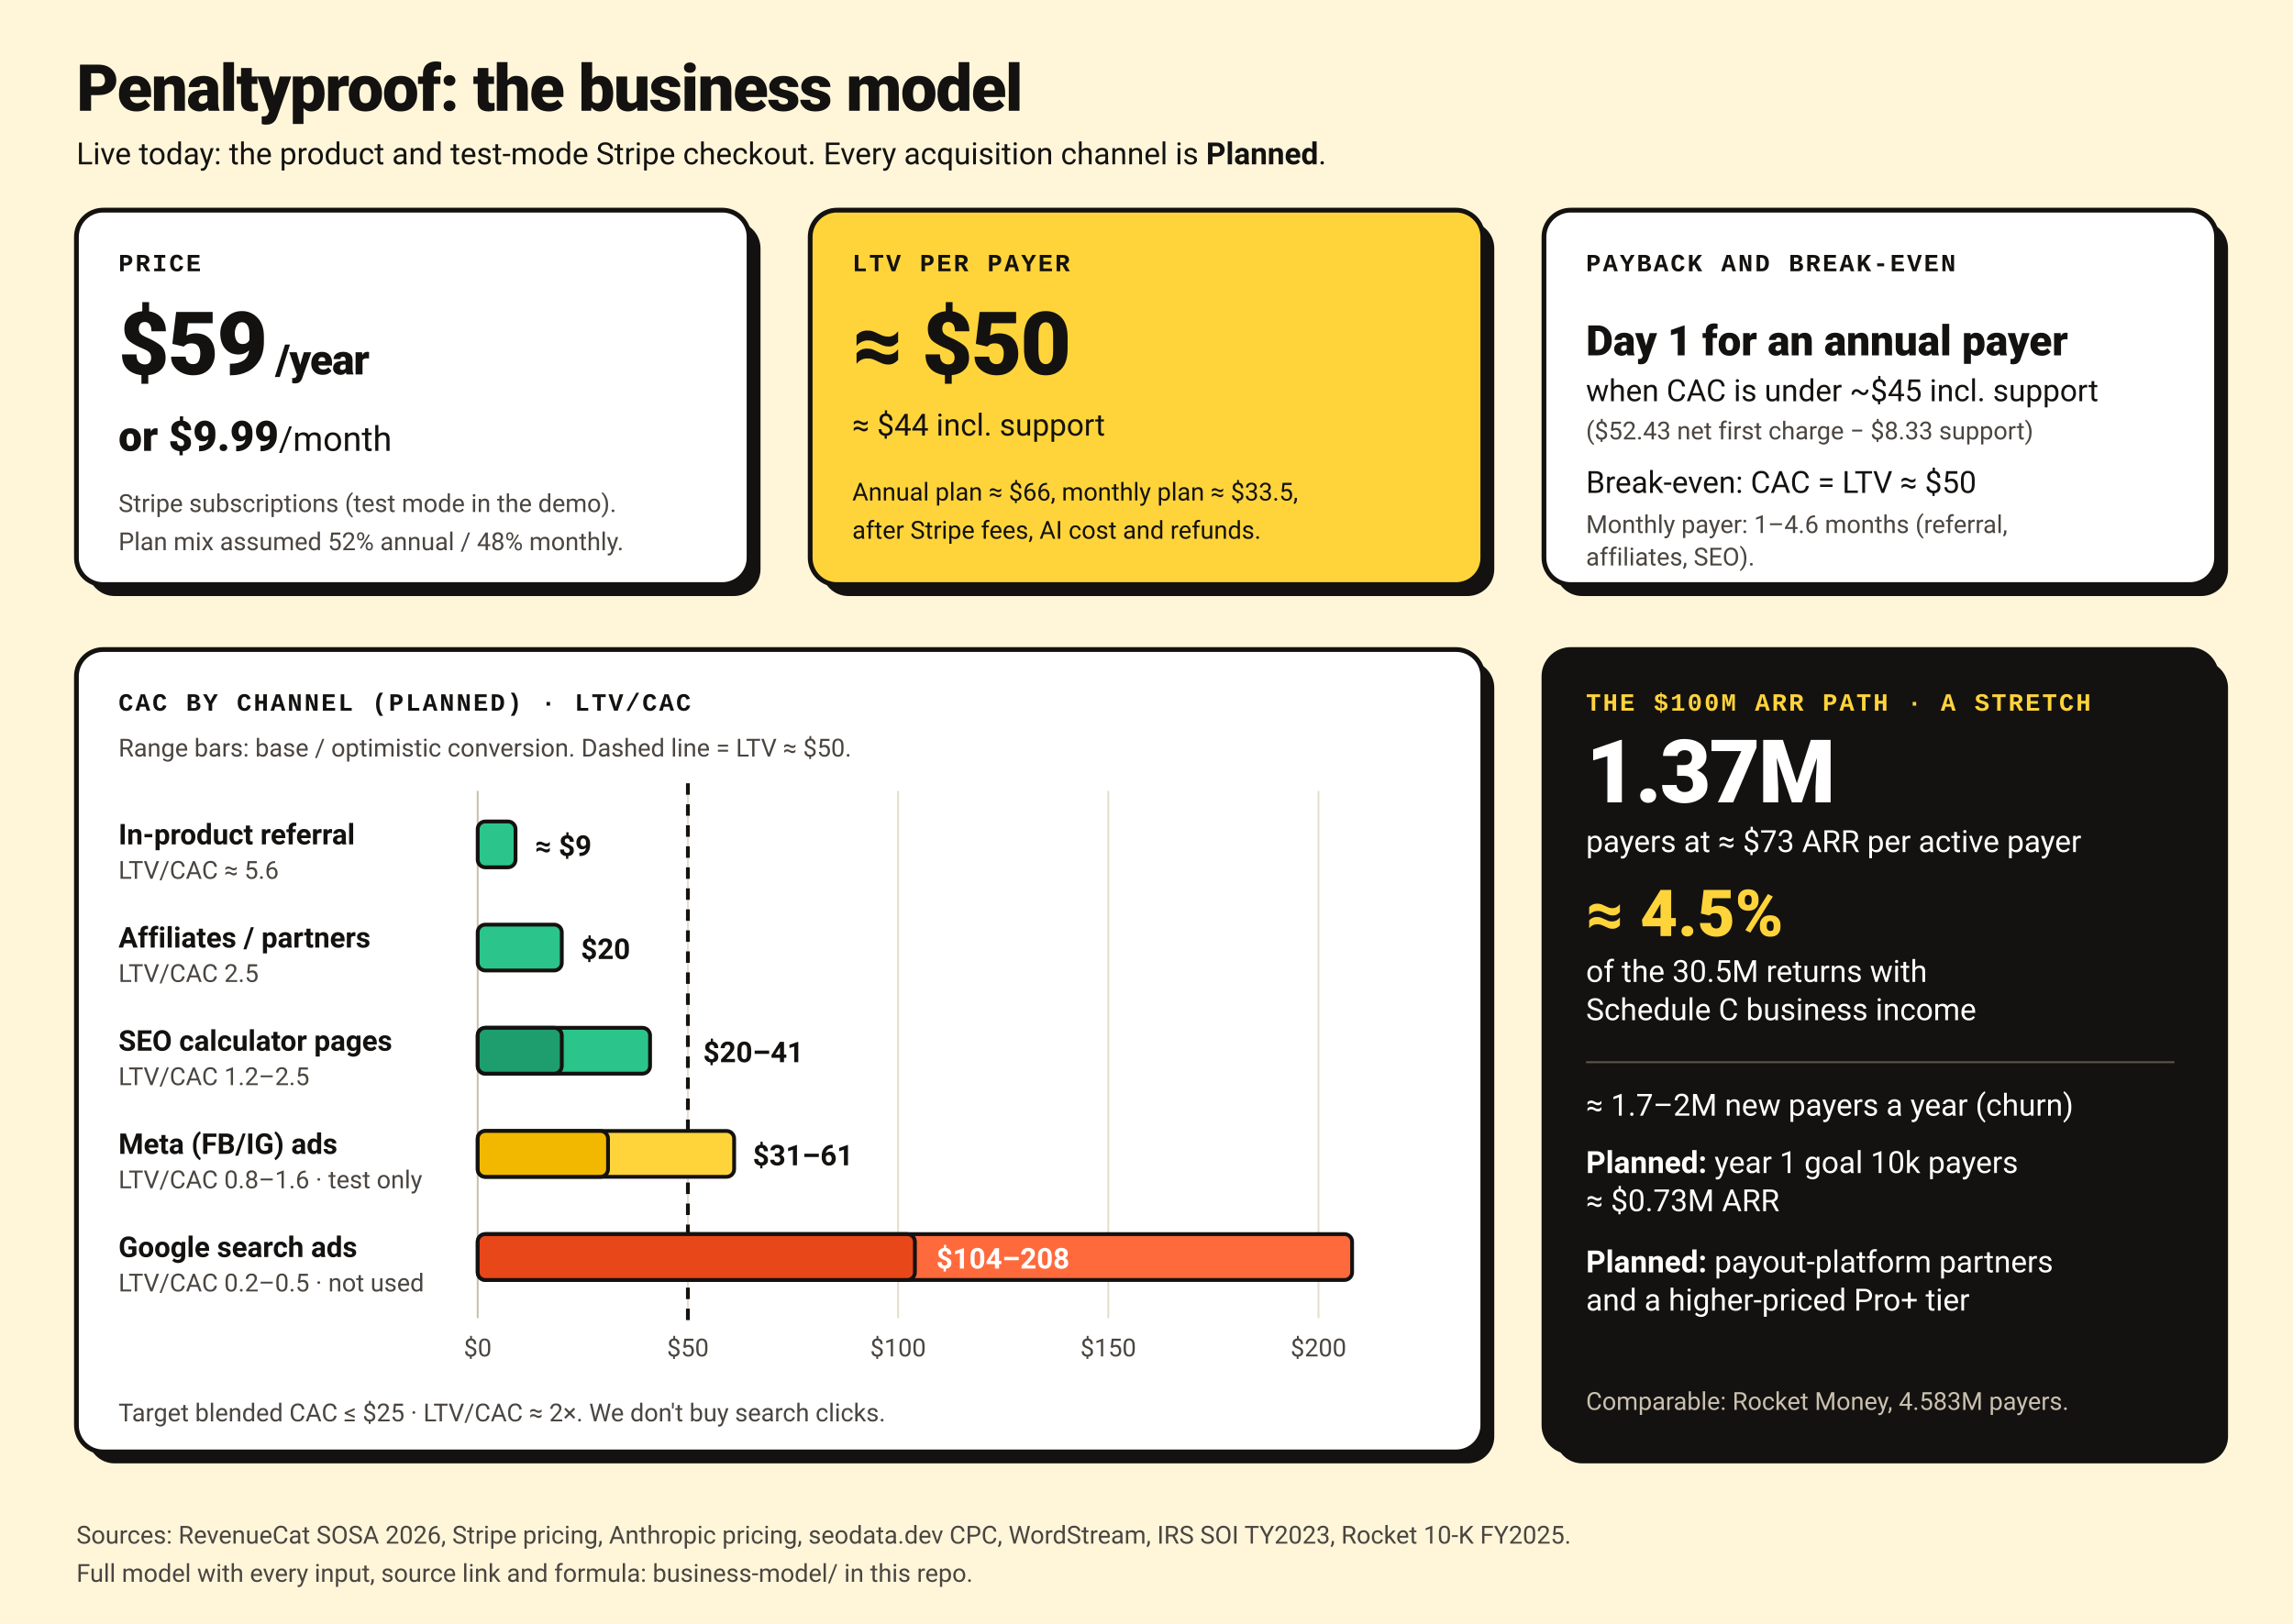
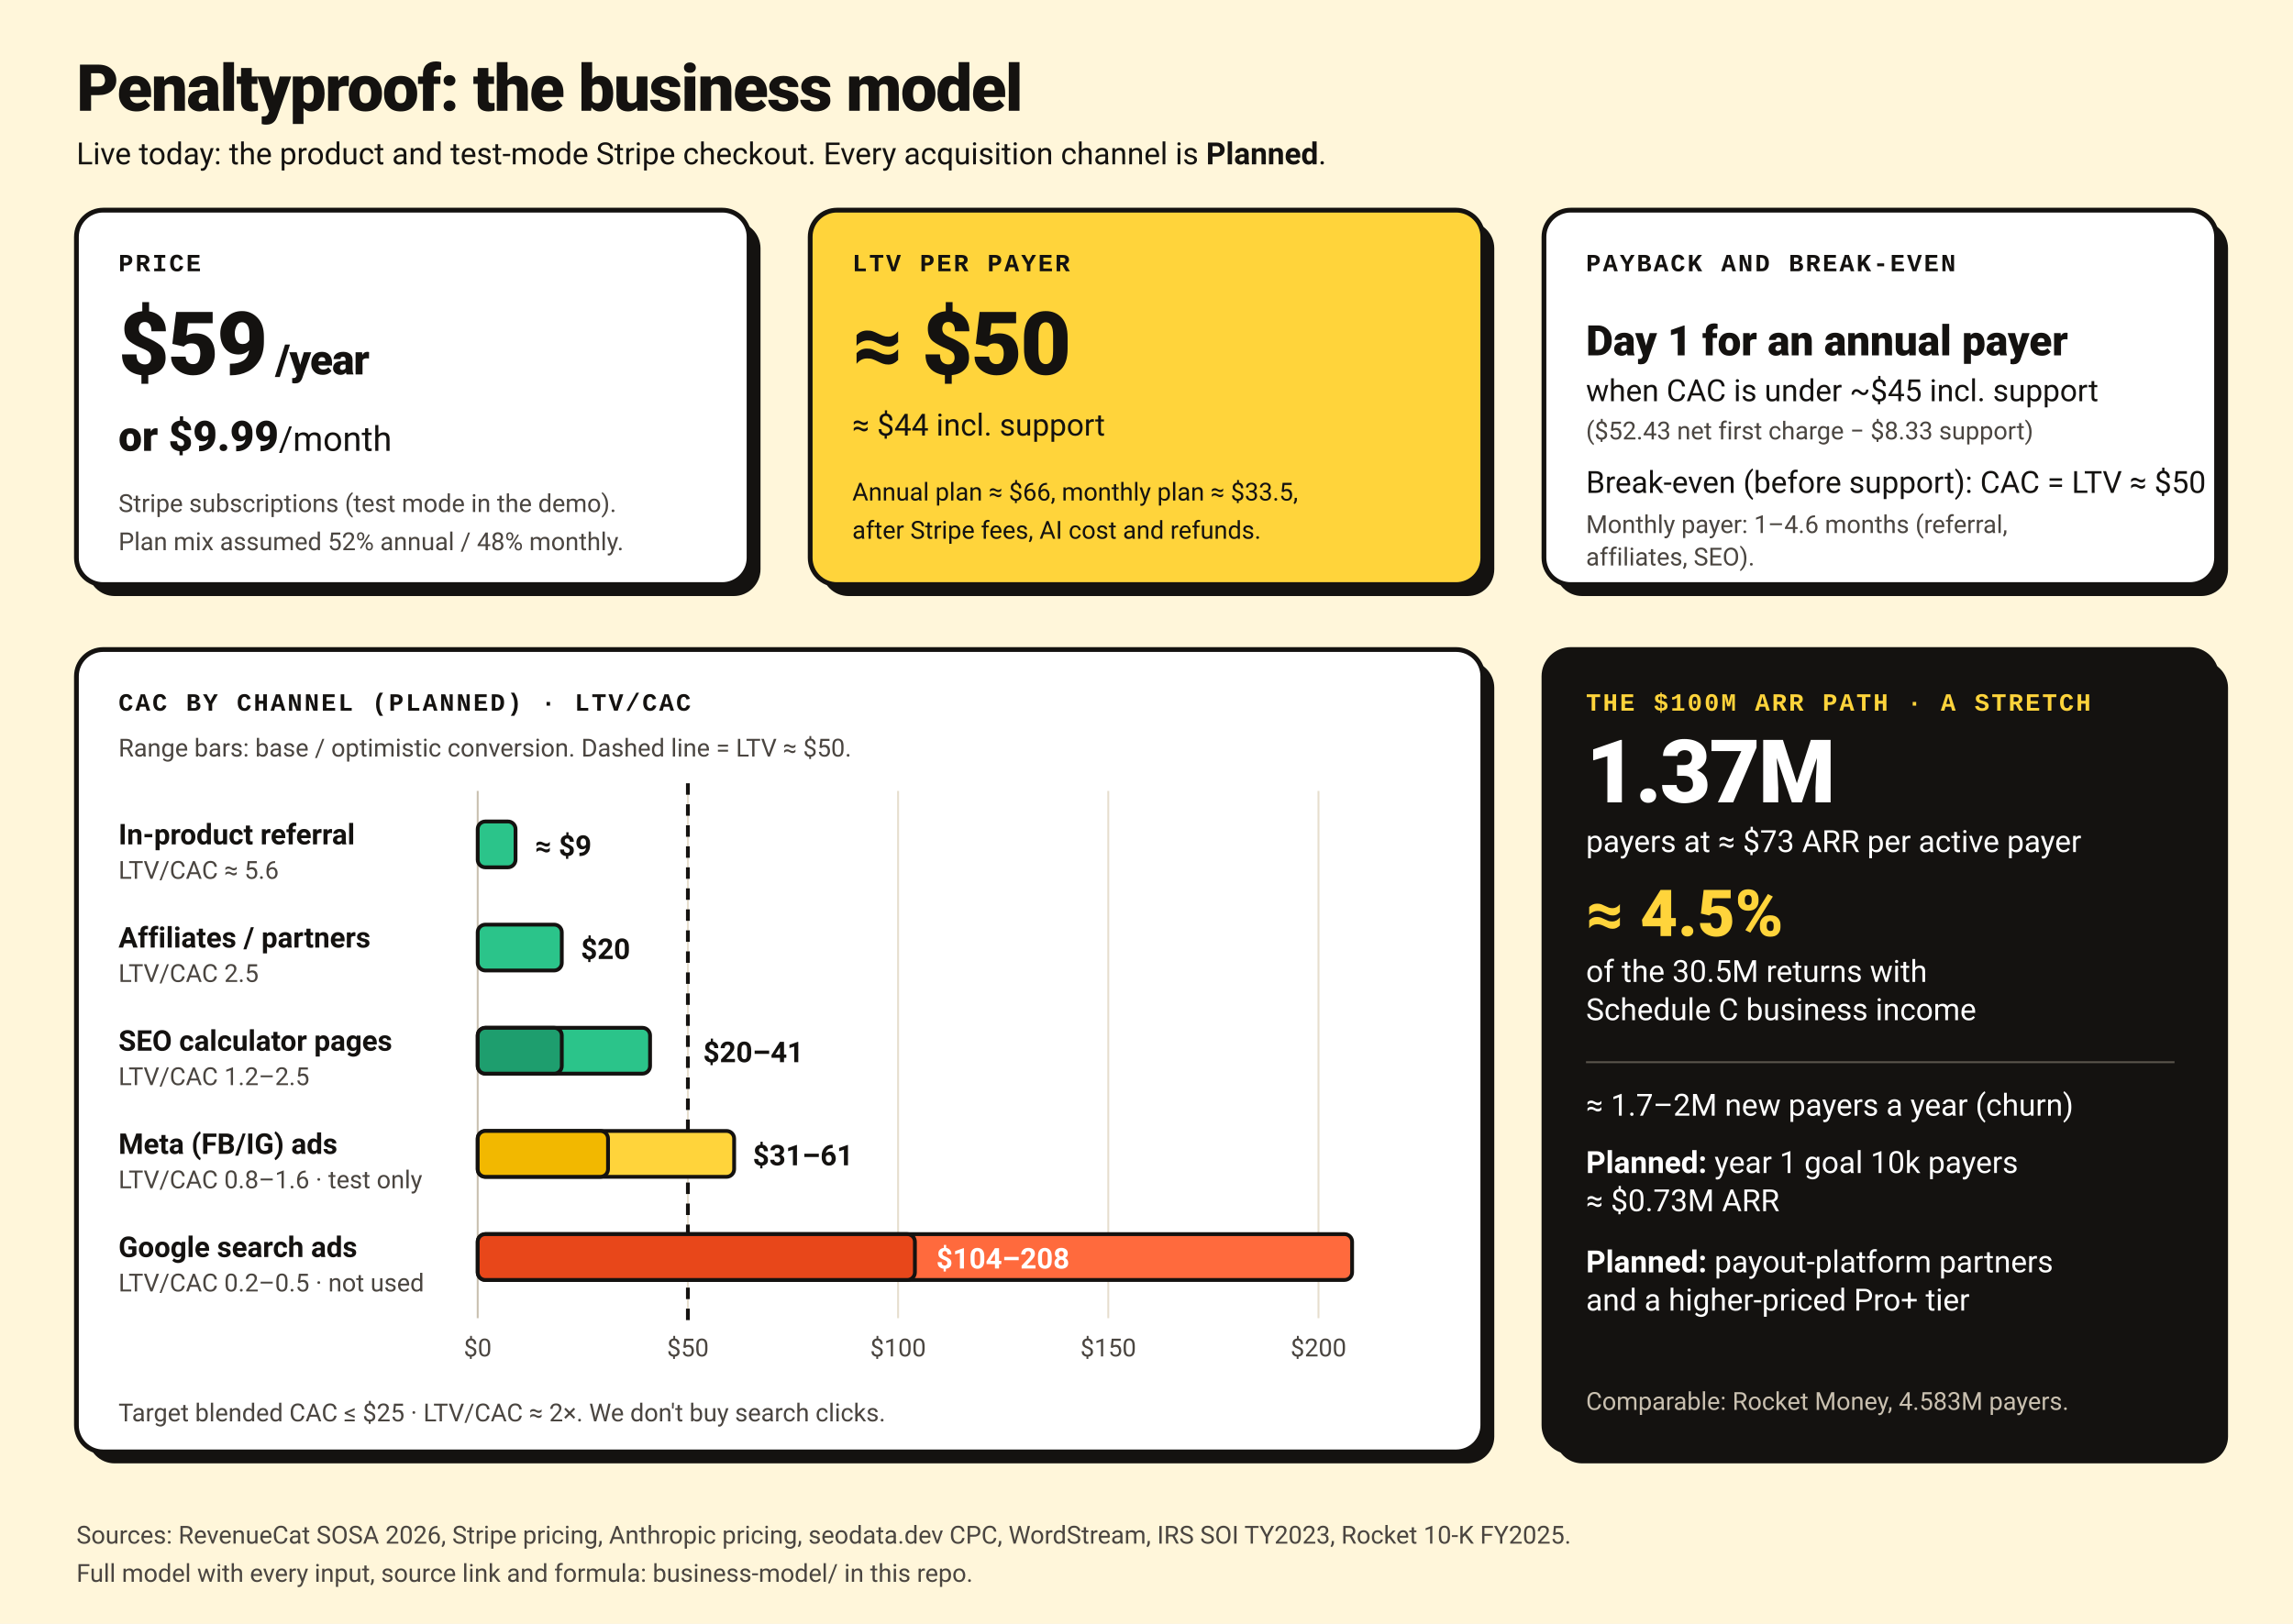
<svg xmlns="http://www.w3.org/2000/svg" width="1200" height="850" viewBox="0 0 1200 850" role="img" aria-labelledby="t d">
  <style>
    text { font-family: -apple-system, BlinkMacSystemFont, "Segoe UI", Roboto, "Helvetica Neue", Arial, sans-serif; fill: #141210; }
    .mono { font-family: ui-monospace, SFMono-Regular, Menlo, Consolas, "Liberation Mono", monospace; }
    .k { font-size: 13px; font-weight: 700; letter-spacing: 0.08em; }
    .big { font-size: 46px; font-weight: 800; letter-spacing: -0.02em; }
    .mid { font-size: 22px; font-weight: 800; }
    .b { font-size: 16px; }
    .s { font-size: 13px; fill: #4a4540; }
    .lbl { font-size: 15px; font-weight: 700; }
    .val { font-size: 15px; font-weight: 700; }
    .card { fill: #FFFFFF; stroke: #141210; stroke-width: 2.5; }
    .shadow { fill: #141210; }
  </style>
  <rect width="1200" height="850" fill="#FFF6DA" />
  <text x="40" y="58" style="font-size:34px;font-weight:800;letter-spacing:-0.02em">Penaltyproof: the business model</text>
  <text x="40" y="86" class="b">Live today: the product and test-mode Stripe checkout. Every acquisition channel is <tspan font-weight="700">Planned</tspan>.</text>
  <rect x="46" y="116" width="352" height="196" rx="14" class="shadow" />
  <rect x="40" y="110" width="352" height="196" rx="14" class="card" />
  <text x="62" y="142" class="k mono">PRICE</text>
  <text x="62" y="196" class="big">$59<tspan class="mid" dx="4">/year</tspan>
  </text>
  <text x="62" y="236" class="mid">or $9.99<tspan font-weight="400" font-size="18px">/month</tspan>
  </text>
  <text x="62" y="268" class="s">Stripe subscriptions (test mode in the demo).</text>
  <text x="62" y="288" class="s">Plan mix assumed 52% annual / 48% monthly.</text>
  <rect x="430" y="116" width="352" height="196" rx="14" class="shadow" />
  <rect x="424" y="110" width="352" height="196" rx="14" fill="#FFD43B" stroke="#141210" stroke-width="2.5" />
  <text x="446" y="142" class="k mono">LTV PER PAYER</text>
  <text x="446" y="196" class="big">≈ $50</text>
  <text x="446" y="228" class="b">≈ $44 incl. support</text>
  <text x="446" y="262" class="s" style="fill:#141210">Annual plan ≈ $66, monthly plan ≈ $33.5,</text>
  <text x="446" y="282" class="s" style="fill:#141210">after Stripe fees, AI cost and refunds.</text>
  <rect x="814" y="116" width="352" height="196" rx="14" class="shadow" />
  <rect x="808" y="110" width="352" height="196" rx="14" class="card" />
  <text x="830" y="142" class="k mono">PAYBACK AND BREAK-EVEN</text>
  <text x="830" y="186" class="mid">Day 1 for an annual payer</text>
  <text x="830" y="210" class="b">when CAC is under ~$45 incl. support</text>
  <text x="830" y="230" class="s">($52.43 net first charge − $8.33 support)</text>
-   <text x="830" y="258" class="b">Break-even: CAC = LTV ≈ $50</text>
+   <text x="830" y="258" class="b">Break-even (before support): CAC = LTV ≈ $50</text>
  <text x="830" y="279" class="s">Monthly payer: 1–4.6 months (referral,</text>
  <text x="830" y="296" class="s">affiliates, SEO).</text>
  <rect x="46" y="346" width="736" height="420" rx="14" class="shadow" />
  <rect x="40" y="340" width="736" height="420" rx="14" class="card" />
  <text x="62" y="372" class="k mono">CAC BY CHANNEL (PLANNED) · LTV/CAC</text>
  <text x="62" y="396" class="s">Range bars: base / optimistic conversion. Dashed line = LTV ≈ $50.</text>
  <g class="s">
    <line x1="250" y1="414" x2="250" y2="690" stroke="#c9c0b0" />
    <line x1="360" y1="414" x2="360" y2="690" stroke="#e6dece" />
    <line x1="470" y1="414" x2="470" y2="690" stroke="#e6dece" />
    <line x1="580" y1="414" x2="580" y2="690" stroke="#e6dece" />
    <line x1="690" y1="414" x2="690" y2="690" stroke="#e6dece" />
    <text x="250" y="710" text-anchor="middle" class="s">$0</text>
    <text x="360" y="710" text-anchor="middle" class="s">$50</text>
    <text x="470" y="710" text-anchor="middle" class="s">$100</text>
    <text x="580" y="710" text-anchor="middle" class="s">$150</text>
    <text x="690" y="710" text-anchor="middle" class="s">$200</text>
  </g>
  <line x1="360" y1="410" x2="360" y2="694" stroke="#141210" stroke-width="2" stroke-dasharray="6 5" />
  <text x="62" y="442" class="lbl">In-product referral</text>
  <text x="62" y="460" class="s">LTV/CAC ≈ 5.6</text>
  <rect x="250" y="430" width="19.8" height="24" rx="4" fill="#2BC48A" stroke="#141210" stroke-width="2" />
  <text x="280" y="448" class="val">≈ $9</text>
  <text x="62" y="496" class="lbl">Affiliates / partners</text>
  <text x="62" y="514" class="s">LTV/CAC 2.5</text>
  <rect x="250" y="484" width="44" height="24" rx="4" fill="#2BC48A" stroke="#141210" stroke-width="2" />
  <text x="304" y="502" class="val">$20</text>
  <text x="62" y="550" class="lbl">SEO calculator pages</text>
  <text x="62" y="568" class="s">LTV/CAC 1.2–2.5</text>
  <rect x="250" y="538" width="90.2" height="24" rx="4" fill="#2BC48A" stroke="#141210" stroke-width="2" />
  <rect x="250" y="538" width="44" height="24" rx="4" fill="#1E9E6E" stroke="#141210" stroke-width="2" />
  <text x="368" y="556" class="val">$20–41</text>
  <text x="62" y="604" class="lbl">Meta (FB/IG) ads</text>
  <text x="62" y="622" class="s">LTV/CAC 0.8–1.6 · test only</text>
  <rect x="250" y="592" width="134.2" height="24" rx="4" fill="#FFD43B" stroke="#141210" stroke-width="2" />
  <rect x="250" y="592" width="68.2" height="24" rx="4" fill="#F2B800" stroke="#141210" stroke-width="2" />
  <text x="394" y="610" class="val">$31–61</text>
  <text x="62" y="658" class="lbl">Google search ads</text>
  <text x="62" y="676" class="s">LTV/CAC 0.2–0.5 · not used</text>
  <rect x="250" y="646" width="457.6" height="24" rx="4" fill="#FF6A3D" stroke="#141210" stroke-width="2" />
  <rect x="250" y="646" width="228.8" height="24" rx="4" fill="#E8471A" stroke="#141210" stroke-width="2" />
  <text x="490" y="664" class="val" style="fill:#FFFFFF">$104–208</text>
  <text x="62" y="744" class="s">Target blended CAC ≤ $25 · LTV/CAC ≈ 2×. We don't buy search clicks.</text>
  <rect x="814" y="346" width="352" height="420" rx="14" class="shadow" />
  <rect x="808" y="340" width="352" height="420" rx="14" fill="#141210" stroke="#141210" stroke-width="2.5" />
  <text x="830" y="372" class="k mono" style="fill:#FFD43B">THE $100M ARR PATH · A STRETCH</text>
  <text x="830" y="420" class="big" style="fill:#FFFFFF">1.37M</text>
  <text x="830" y="446" class="b" style="fill:#FFFFFF">payers at ≈ $73 ARR per active payer</text>
  <text x="830" y="490" style="fill:#FFD43B;font-size:34px;font-weight:800">≈ 4.5%</text>
  <text x="830" y="514" class="b" style="fill:#FFFFFF">of the 30.5M returns with</text>
  <text x="830" y="534" class="b" style="fill:#FFFFFF">Schedule C business income</text>
  <line x1="830" y1="556" x2="1138" y2="556" stroke="#5a544c" />
  <text x="830" y="584" class="b" style="fill:#FFFFFF">≈ 1.7–2M new payers a year (churn)</text>
  <text x="830" y="614" class="b" style="fill:#FFFFFF">
    <tspan font-weight="700">Planned:</tspan> year 1 goal 10k payers</text>
  <text x="830" y="634" class="b" style="fill:#FFFFFF">≈ $0.73M ARR</text>
  <text x="830" y="666" class="b" style="fill:#FFFFFF">
    <tspan font-weight="700">Planned:</tspan> payout-platform partners</text>
  <text x="830" y="686" class="b" style="fill:#FFFFFF">and a higher-priced Pro+ tier</text>
  <text x="830" y="738" class="s" style="fill:#c9c0b0">Comparable: Rocket Money, 4.583M payers.</text>
  <text x="40" y="808" class="s">Sources: RevenueCat SOSA 2026, Stripe pricing, Anthropic pricing, seodata.dev CPC, WordStream, IRS SOI TY2023, Rocket 10-K FY2025.</text>
  <text x="40" y="828" class="s">Full model with every input, source link and formula: business-model/ in this repo.</text>
</svg>
